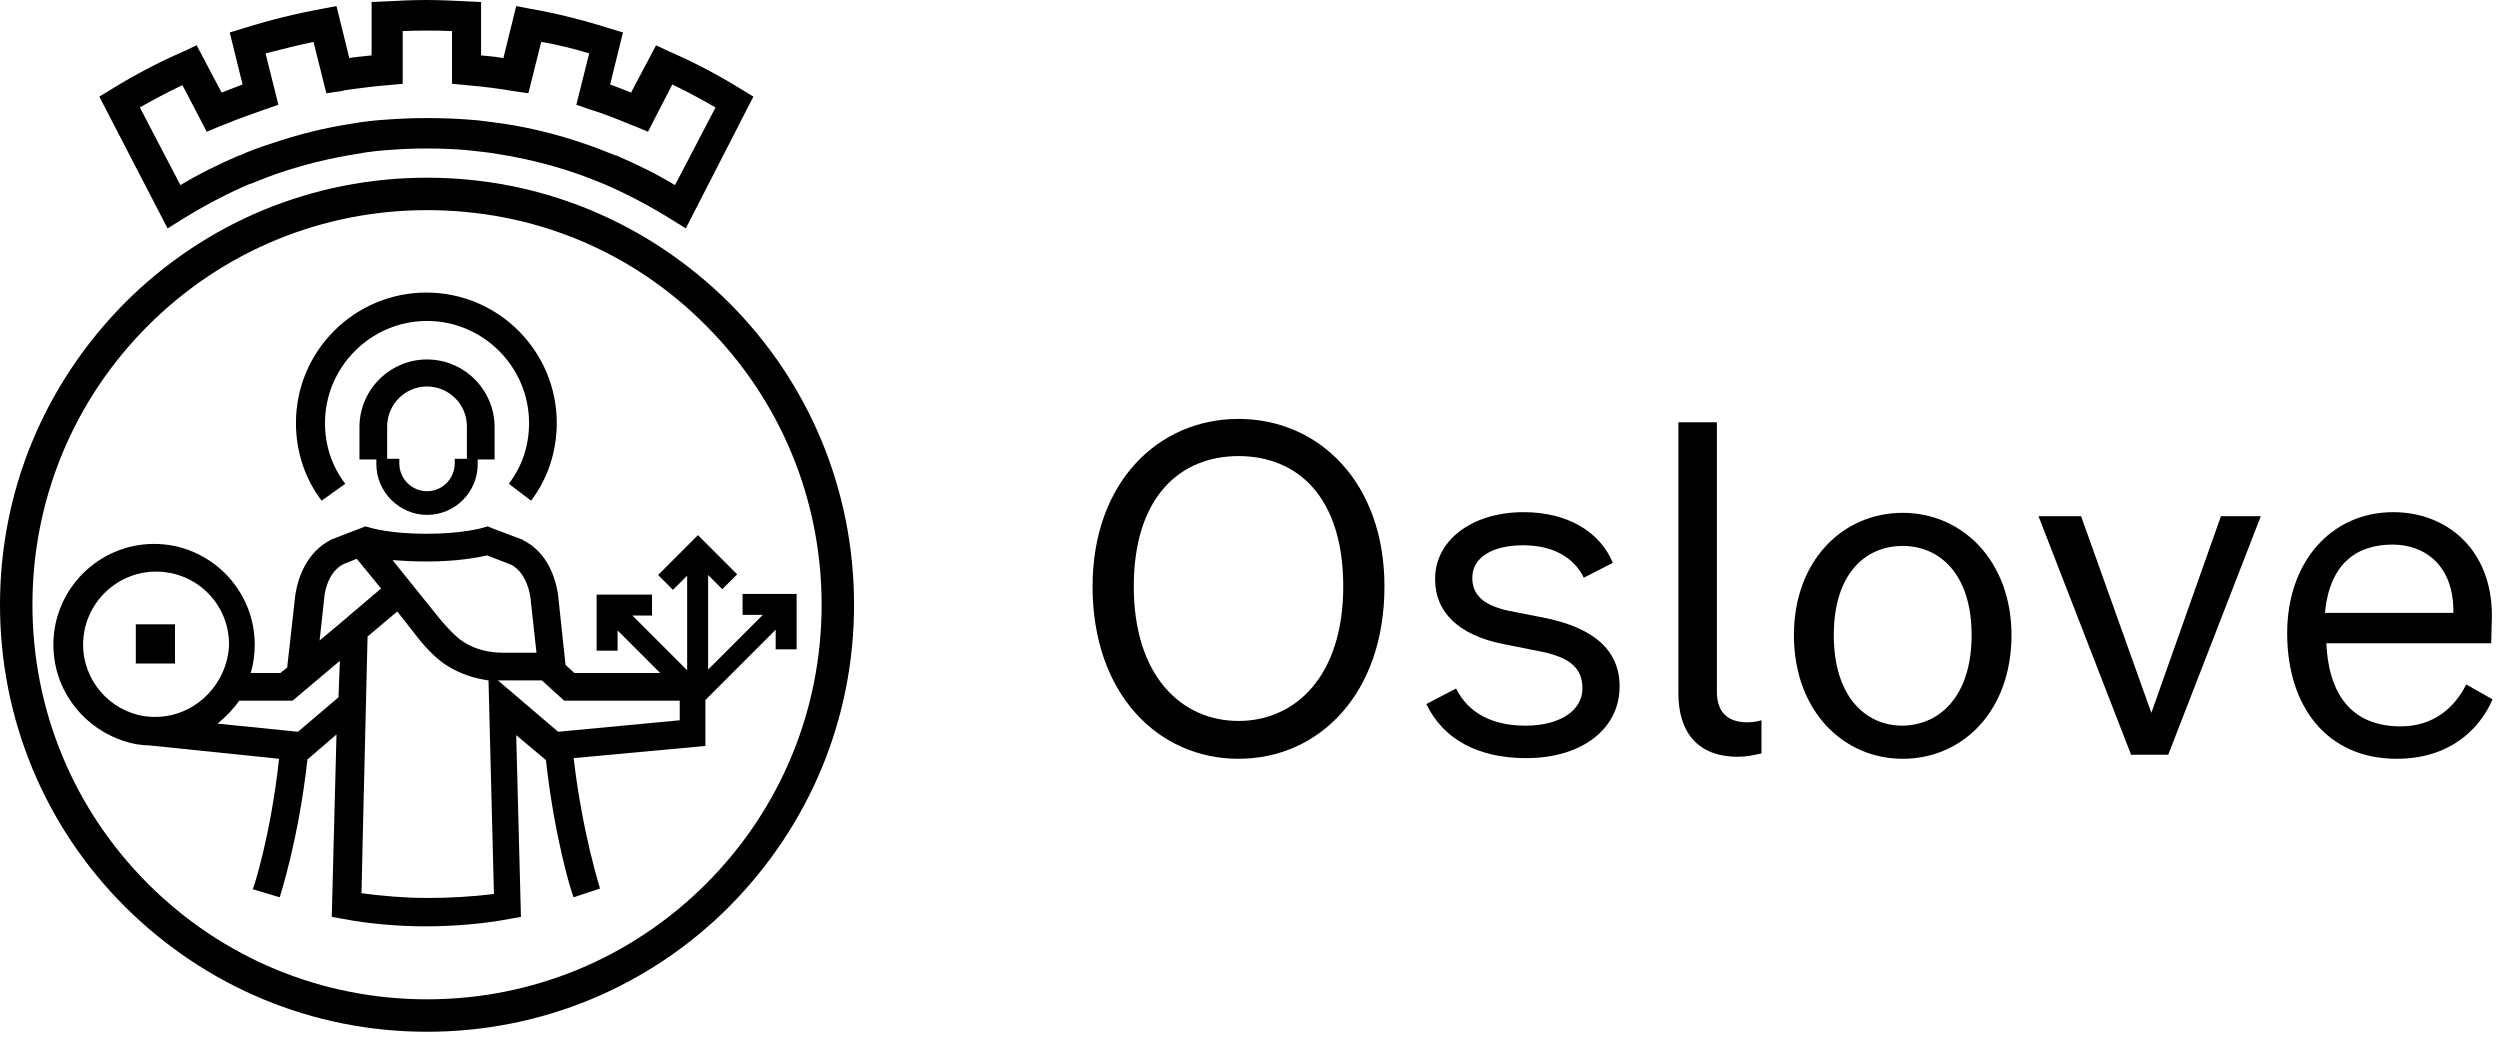
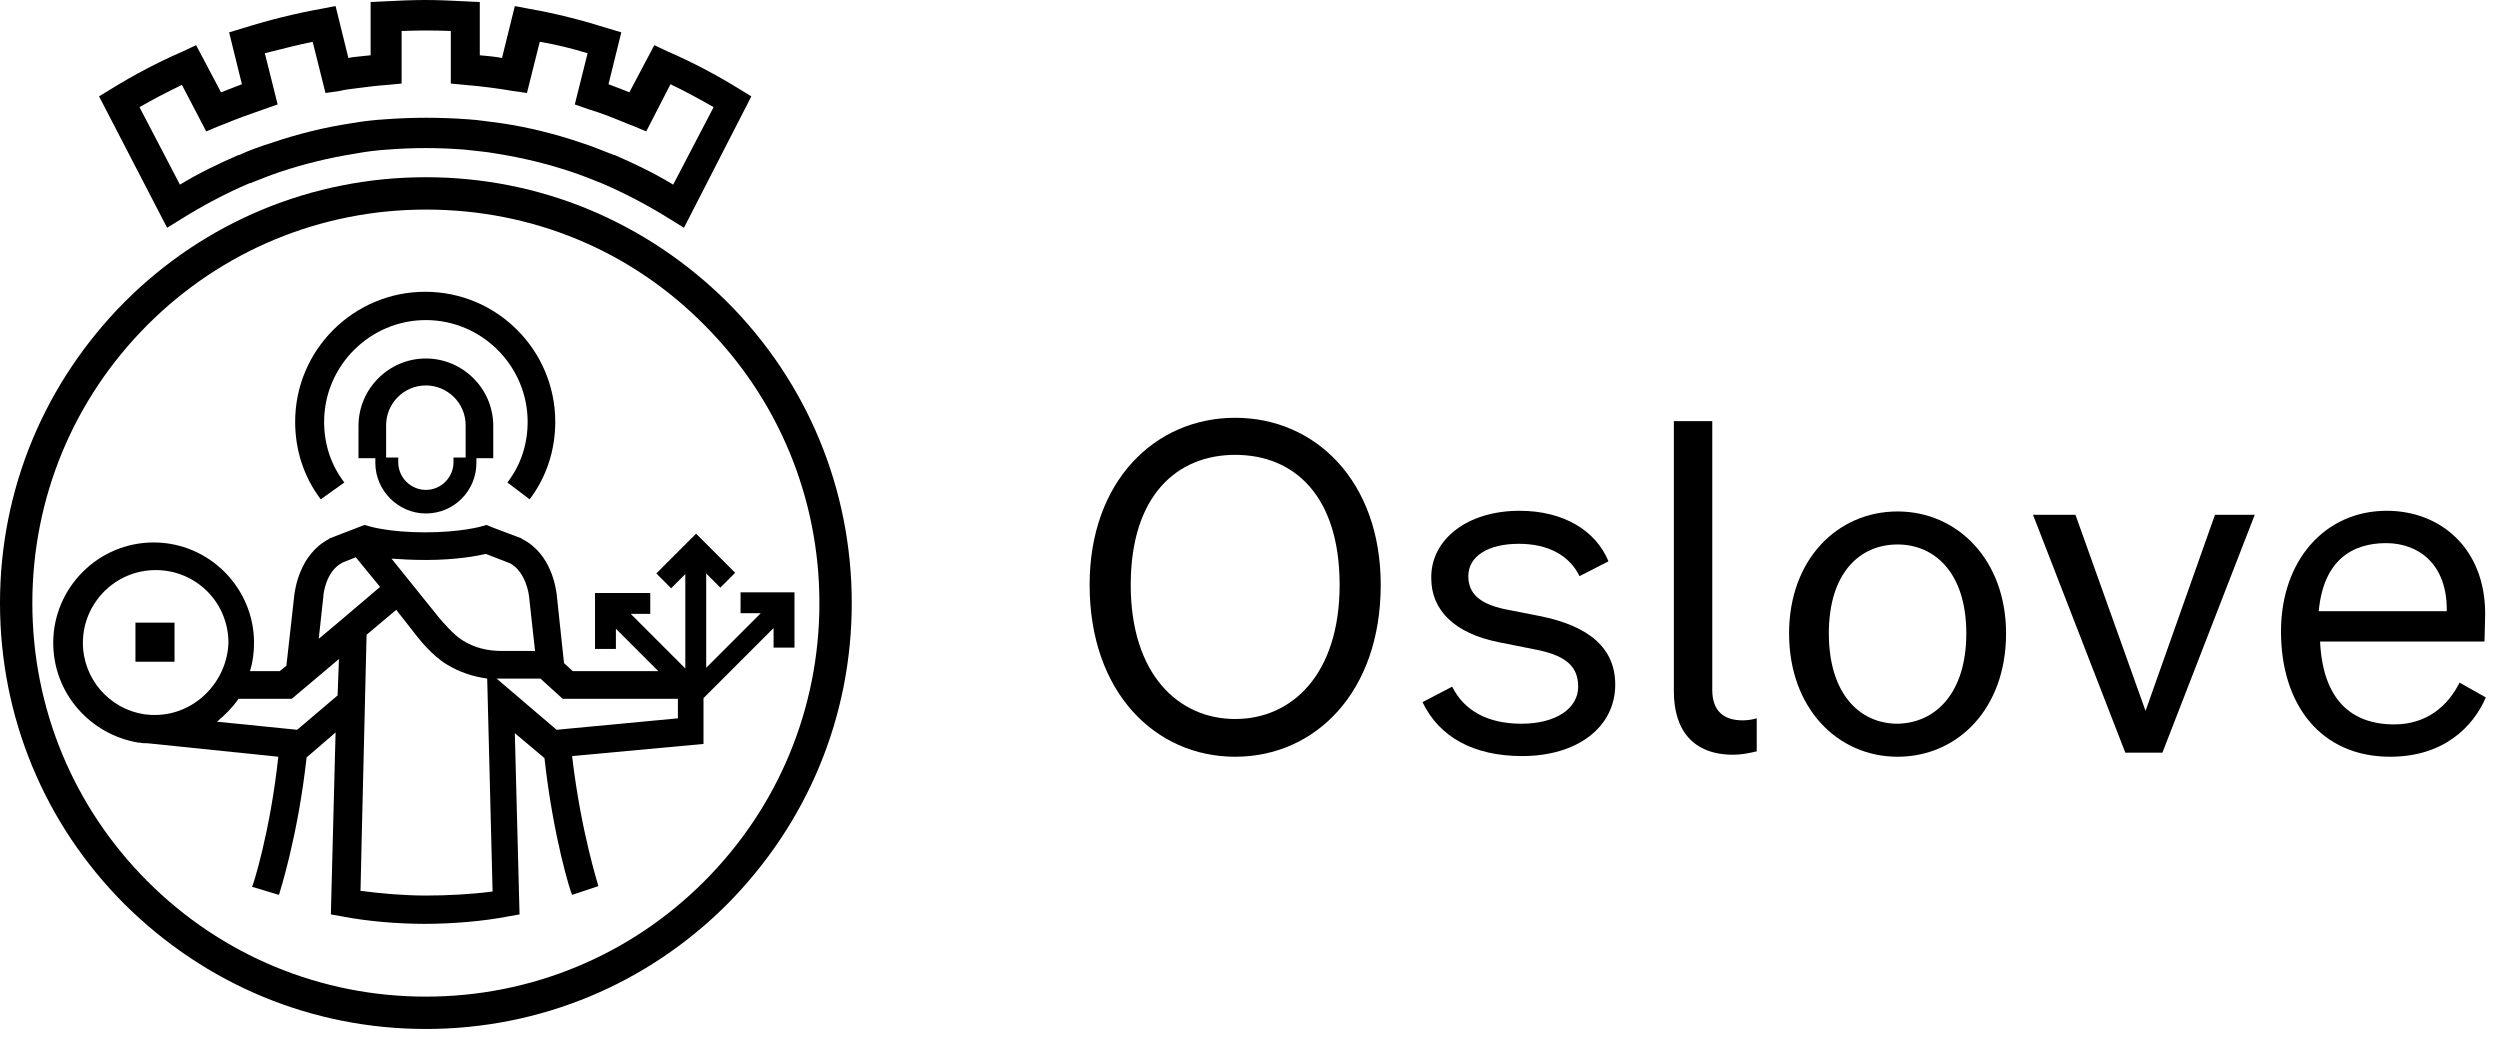
- <svg xmlns="http://www.w3.org/2000/svg" viewBox="0 0 370 154">
+ <svg xmlns="http://www.w3.org/2000/svg" viewBox="0 0 371 154">
  <path d="M101.5 33.8L99.4 32.5C96.2 30.5 92.8 28.7 89.3 27.2C87.8 26.6 86.3 26 84.8 25.5C81.2 24.3 77.5 23.4 73.7 22.8C72.1 22.5 70.5 22.4 68.9 22.2C65.1 21.9 61.3 21.9 57.5 22.2C55.9 22.3 54.3 22.5 52.7 22.8C48.9 23.4 45.2 24.3 41.6 25.5C40.1 26 38.6 26.6 37.1 27.2H37C33.5 28.7 30.1 30.5 26.9 32.5L24.8 33.8L14.7 14.3L16.5 13.2C19.9 11.1 23.5 9.2 27.2 7.6L29.1 6.7L32.8 13.7C33.8 13.3 34.9 12.9 35.9 12.5L34 4.8L36 4.2C39.8 3 43.8 2 47.7 1.3L49.8 0.9L51.7 8.6C51.9 8.6 52.1 8.5 52.2 8.5C53.1 8.4 54.1 8.3 55 8.2V0.3L57.1 0.2C59.1 0.1 61.1 0 63.1 0C65.1 0 67.1 0.1 69.1 0.2L71.2 0.3V8.2C72.3 8.3 73.4 8.4 74.5 8.6L76.4 0.9L78.5 1.3C82.5 2 86.4 3 90.2 4.2L92.2 4.8L90.3 12.5C91.4 12.9 92.4 13.3 93.4 13.7L97.1 6.7L99 7.6C102.7 9.2 106.3 11.1 109.7 13.2L111.5 14.3L101.5 33.8ZM20.7 15.9L26.7 27.4C29.5 25.7 32.4 24.3 35.4 23H35.5C37 22.3 38.7 21.7 40.3 21.2C44.1 19.9 48.1 18.9 52.1 18.3C53.8 18 55.5 17.8 57.2 17.7C61.2 17.4 65.3 17.4 69.4 17.7C71.1 17.8 72.8 18.1 74.5 18.3C78.5 18.9 82.5 19.9 86.3 21.2C87.9 21.7 89.5 22.4 91.1 23H91.2C94.2 24.3 97.1 25.7 99.9 27.4L105.9 15.9C103.8 14.7 101.6 13.5 99.5 12.5L95.9 19.5L94 18.7C93.7 18.6 93.5 18.5 93.2 18.4C91.3 17.6 89.3 16.8 87.3 16.2L85.3 15.5L87.2 7.9C84.9 7.2 82.5 6.6 80.1 6.2L78.2 13.8L76.1 13.5C73.8 13.1 71.4 12.8 69 12.6L66.9 12.4V4.6C64.5 4.5 62.1 4.5 59.6 4.6V12.4L57.5 12.6C56 12.7 54.4 12.9 52.9 13.1C52.1 13.2 51.2 13.3 50.4 13.5L48.3 13.8L46.4 6.2C44 6.7 41.7 7.3 39.3 7.9L41.2 15.5L39.2 16.2C37.2 16.9 35.2 17.6 33.3 18.4C33 18.5 32.8 18.6 32.5 18.7L30.6 19.5L27 12.6C24.9 13.6 22.8 14.7 20.7 15.9Z" />
  <path d="M63.2 152.7C46.3 152.7 30.5 146.1 18.5 134.2C6.6 122.3 0 106.4 0 89.5C0 72.6 6.6 56.8 18.5 44.8C30.4 32.9 46.3 26.3 63.2 26.3C80.1 26.3 95.9 32.9 107.9 44.8C119.8 56.7 126.4 72.6 126.4 89.5C126.4 106.4 119.8 122.2 107.9 134.2C96 146.1 80.1 152.7 63.2 152.7ZM63.2 31.1C47.6 31.1 32.9 37.2 21.9 48.2C10.9 59.2 4.8 73.9 4.8 89.5C4.8 105.1 10.9 119.8 21.9 130.8C32.9 141.8 47.6 147.9 63.2 147.9C78.8 147.9 93.5 141.8 104.5 130.8C115.5 119.8 121.6 105.1 121.6 89.5C121.6 73.9 115.5 59.2 104.5 48.2C93.5 37.1 78.9 31.1 63.2 31.1Z" />
  <path d="M51.1 71.6C49.1 69 48.1 65.9 48.1 62.6C48.1 54.3 54.9 47.5 63.2 47.5C71.5 47.5 78.3 54.3 78.3 62.6C78.3 65.9 77.3 69 75.3 71.6L78.6 74.1C81.1 70.8 82.4 66.8 82.4 62.6C82.4 52 73.8 43.3 63.1 43.3C52.5 43.3 43.8 51.9 43.8 62.6C43.8 66.8 45.1 70.8 47.6 74.1L51.1 71.6Z" />
  <path d="M63.2 76.2C67.4 76.2 70.7 72.8 70.7 68.7V68H73.2V63.2C73.2 57.7 68.7 53.2 63.2 53.2C57.7 53.2 53.2 57.7 53.2 63.2V68H55.7V68.7C55.7 72.8 59.1 76.2 63.2 76.2ZM57.3 63.1C57.3 59.9 59.9 57.2 63.2 57.2C66.4 57.2 69.1 59.8 69.1 63.1V67.9H67.3V68.6C67.3 70.8 65.5 72.7 63.2 72.7C61 72.7 59.1 70.9 59.1 68.6V67.9H57.3V63.1Z" />
  <path d="M25.9 92.4H20.1V98.2H25.9V92.4Z" />
  <path d="M109.9 87.9V91H112.9L104.8 99.1V85.1L106.9 87.2L109.1 85L103.3 79.2L97.4 85.1L99.6 87.3L101.7 85.2V99.2L93.6 91.1H96.5V88H88.3V96.3H91.4V93.3L97.7 99.6H85L83.7 98.4L82.6 88.1C82.5 87.5 81.9 82.2 77.5 80L77.4 79.9L72.9 78.2L72.2 77.9L71.5 78.1C71.5 78.1 68.5 79 63.1 79C57.7 79 54.8 78.1 54.8 78.1L54.1 77.9L48.9 79.9L48.8 80C44.4 82.3 43.8 87.6 43.7 88.1L42.5 98.8L41.5 99.6H37.1C37.5 98.3 37.7 96.9 37.7 95.4C37.7 87.2 31 80.5 22.8 80.5C14.6 80.5 7.9 87.2 7.9 95.4C7.9 102.9 13.4 109 20.5 110.2H20.7C21.1 110.3 21.5 110.3 21.9 110.3L41.3 112.3C40.1 123.5 37.5 131.6 37.4 131.6L41.4 132.8C41.5 132.4 44.2 124.2 45.5 112.4L49.8 108.7L49.1 135.7L50.8 136C54.4 136.7 58.9 137.1 63 137.1C67.2 137.1 71.8 136.7 75.4 136L77.1 135.7L76.4 108.8L80.8 112.5C82.1 124.3 84.7 132.5 84.9 132.8L88.8 131.5C88.8 131.4 86.2 123.4 84.9 112.2L104.4 110.4V103.6L114.8 93.2V96.1H117.9V87.9H109.9ZM63.2 83.1C67.7 83.1 70.8 82.5 72.1 82.2L75.7 83.6C78.1 84.9 78.5 88.4 78.5 88.4L79.4 96.6H74.4C72.3 96.6 70.3 96.1 68.6 95C67.3 94.2 65.7 92.3 65.1 91.6L58.1 82.9C59.5 83 61.2 83.1 63.2 83.1ZM23 106.1C22.8 106.1 22.6 106.1 22.5 106.1L21.4 106C16.2 105.2 12.3 100.7 12.3 95.4C12.3 89.5 17.1 84.6 23.1 84.6C29.1 84.6 33.9 89.4 33.9 95.4C33.7 101.2 28.9 106.1 23 106.1ZM50.1 103.2L44.1 108.3L32.2 107.1C33.4 106.1 34.5 105 35.4 103.7H43.3L50.3 97.8L50.1 103.2ZM50.4 92.2L47.3 94.8L48 88.4V88.3C48 88.3 48.3 84.8 50.8 83.5L52.8 82.7L56.4 87.1L50.4 92.2ZM63.2 132.9C60 132.9 56.5 132.6 53.5 132.2L53.7 123.4L54.4 94.2L58.8 90.5L61.7 94.2C62 94.6 64.1 97.3 66.3 98.6C68.1 99.7 70.1 100.4 72.3 100.7L73.1 132.3C70.1 132.7 66.5 132.9 63.2 132.9ZM100.6 106.6L82.6 108.3L73.7 100.7C73.9 100.7 74.1 100.7 74.4 100.7H80.2L83.5 103.7H100.6V106.6Z" />
  <path d="M161.7 86.8C161.7 71.4 171.4 62 183.3 62C195.2 62 204.9 71.4 204.9 86.8C204.9 102.7 195.2 112.3 183.3 112.3C171.4 112.3 161.7 102.7 161.7 86.8ZM198.8 86.8C198.8 73.5 192 67.5 183.3 67.5C174.7 67.5 167.8 73.5 167.8 86.8C167.8 100.1 174.9 106.7 183.3 106.7C191.7 106.7 198.8 100.1 198.8 86.8Z" />
  <path d="M225.5 75.8C232 75.8 236.8 78.7 238.7 83.3L234.4 85.5C232.9 82.4 229.7 80.7 225.4 80.7C220.9 80.7 217.9 82.5 217.9 85.5C217.9 88.1 219.6 89.6 223.3 90.4L228.4 91.4C236 92.9 239.7 96.3 239.7 101.6C239.7 107.9 234.1 112.2 225.9 112.2C218.7 112.2 213.6 109.4 211.1 104.2L215.5 101.9C217.3 105.5 220.8 107.4 225.8 107.4C230.8 107.4 234.2 105.2 234.2 101.9C234.2 99 232.5 97.4 228.4 96.5L222.4 95.3C215.9 94 212.4 90.6 212.4 85.8C212.3 80.1 217.7 75.8 225.5 75.8Z" />
  <path d="M257.2 112C251.2 112 248.4 108.3 248.4 102.6V62.5H254.1V102.4C254.1 105.5 255.8 106.9 258.6 106.9C259.3 106.9 260 106.8 260.7 106.6V111.5C259.4 111.8 258.4 112 257.2 112Z" />
  <path d="M265.5 94C265.5 83 272.7 75.9 281.6 75.9C290.5 75.9 297.7 83.1 297.7 94C297.7 105.2 290.5 112.3 281.6 112.3C272.7 112.3 265.5 105.1 265.5 94ZM291.8 94C291.8 85 287.1 80.8 281.6 80.8C276 80.8 271.4 85 271.4 94C271.4 103 276 107.4 281.6 107.4C287.2 107.3 291.8 102.9 291.8 94Z" />
  <path d="M334.6 76.4L320.9 111.7H315.4L301.7 76.4H308L318.4 105.5L328.7 76.4H334.6Z" />
  <path d="M368.9 103.5C367 107.9 362.6 112.3 354.7 112.3C344.5 112.3 338.5 104.7 338.5 93.7C338.5 83.2 345 75.8 354.2 75.8C362.1 75.8 368.8 81.3 368.8 91.1L368.7 95.2H344.3C344.7 103.8 348.9 107.5 355.3 107.5C360.2 107.5 363.3 104.7 365 101.3L368.9 103.5ZM344.1 90.7H363.1C363.2 83.6 358.8 80.6 354.1 80.6C349.1 80.6 344.8 83.1 344.1 90.7Z" />
</svg>
